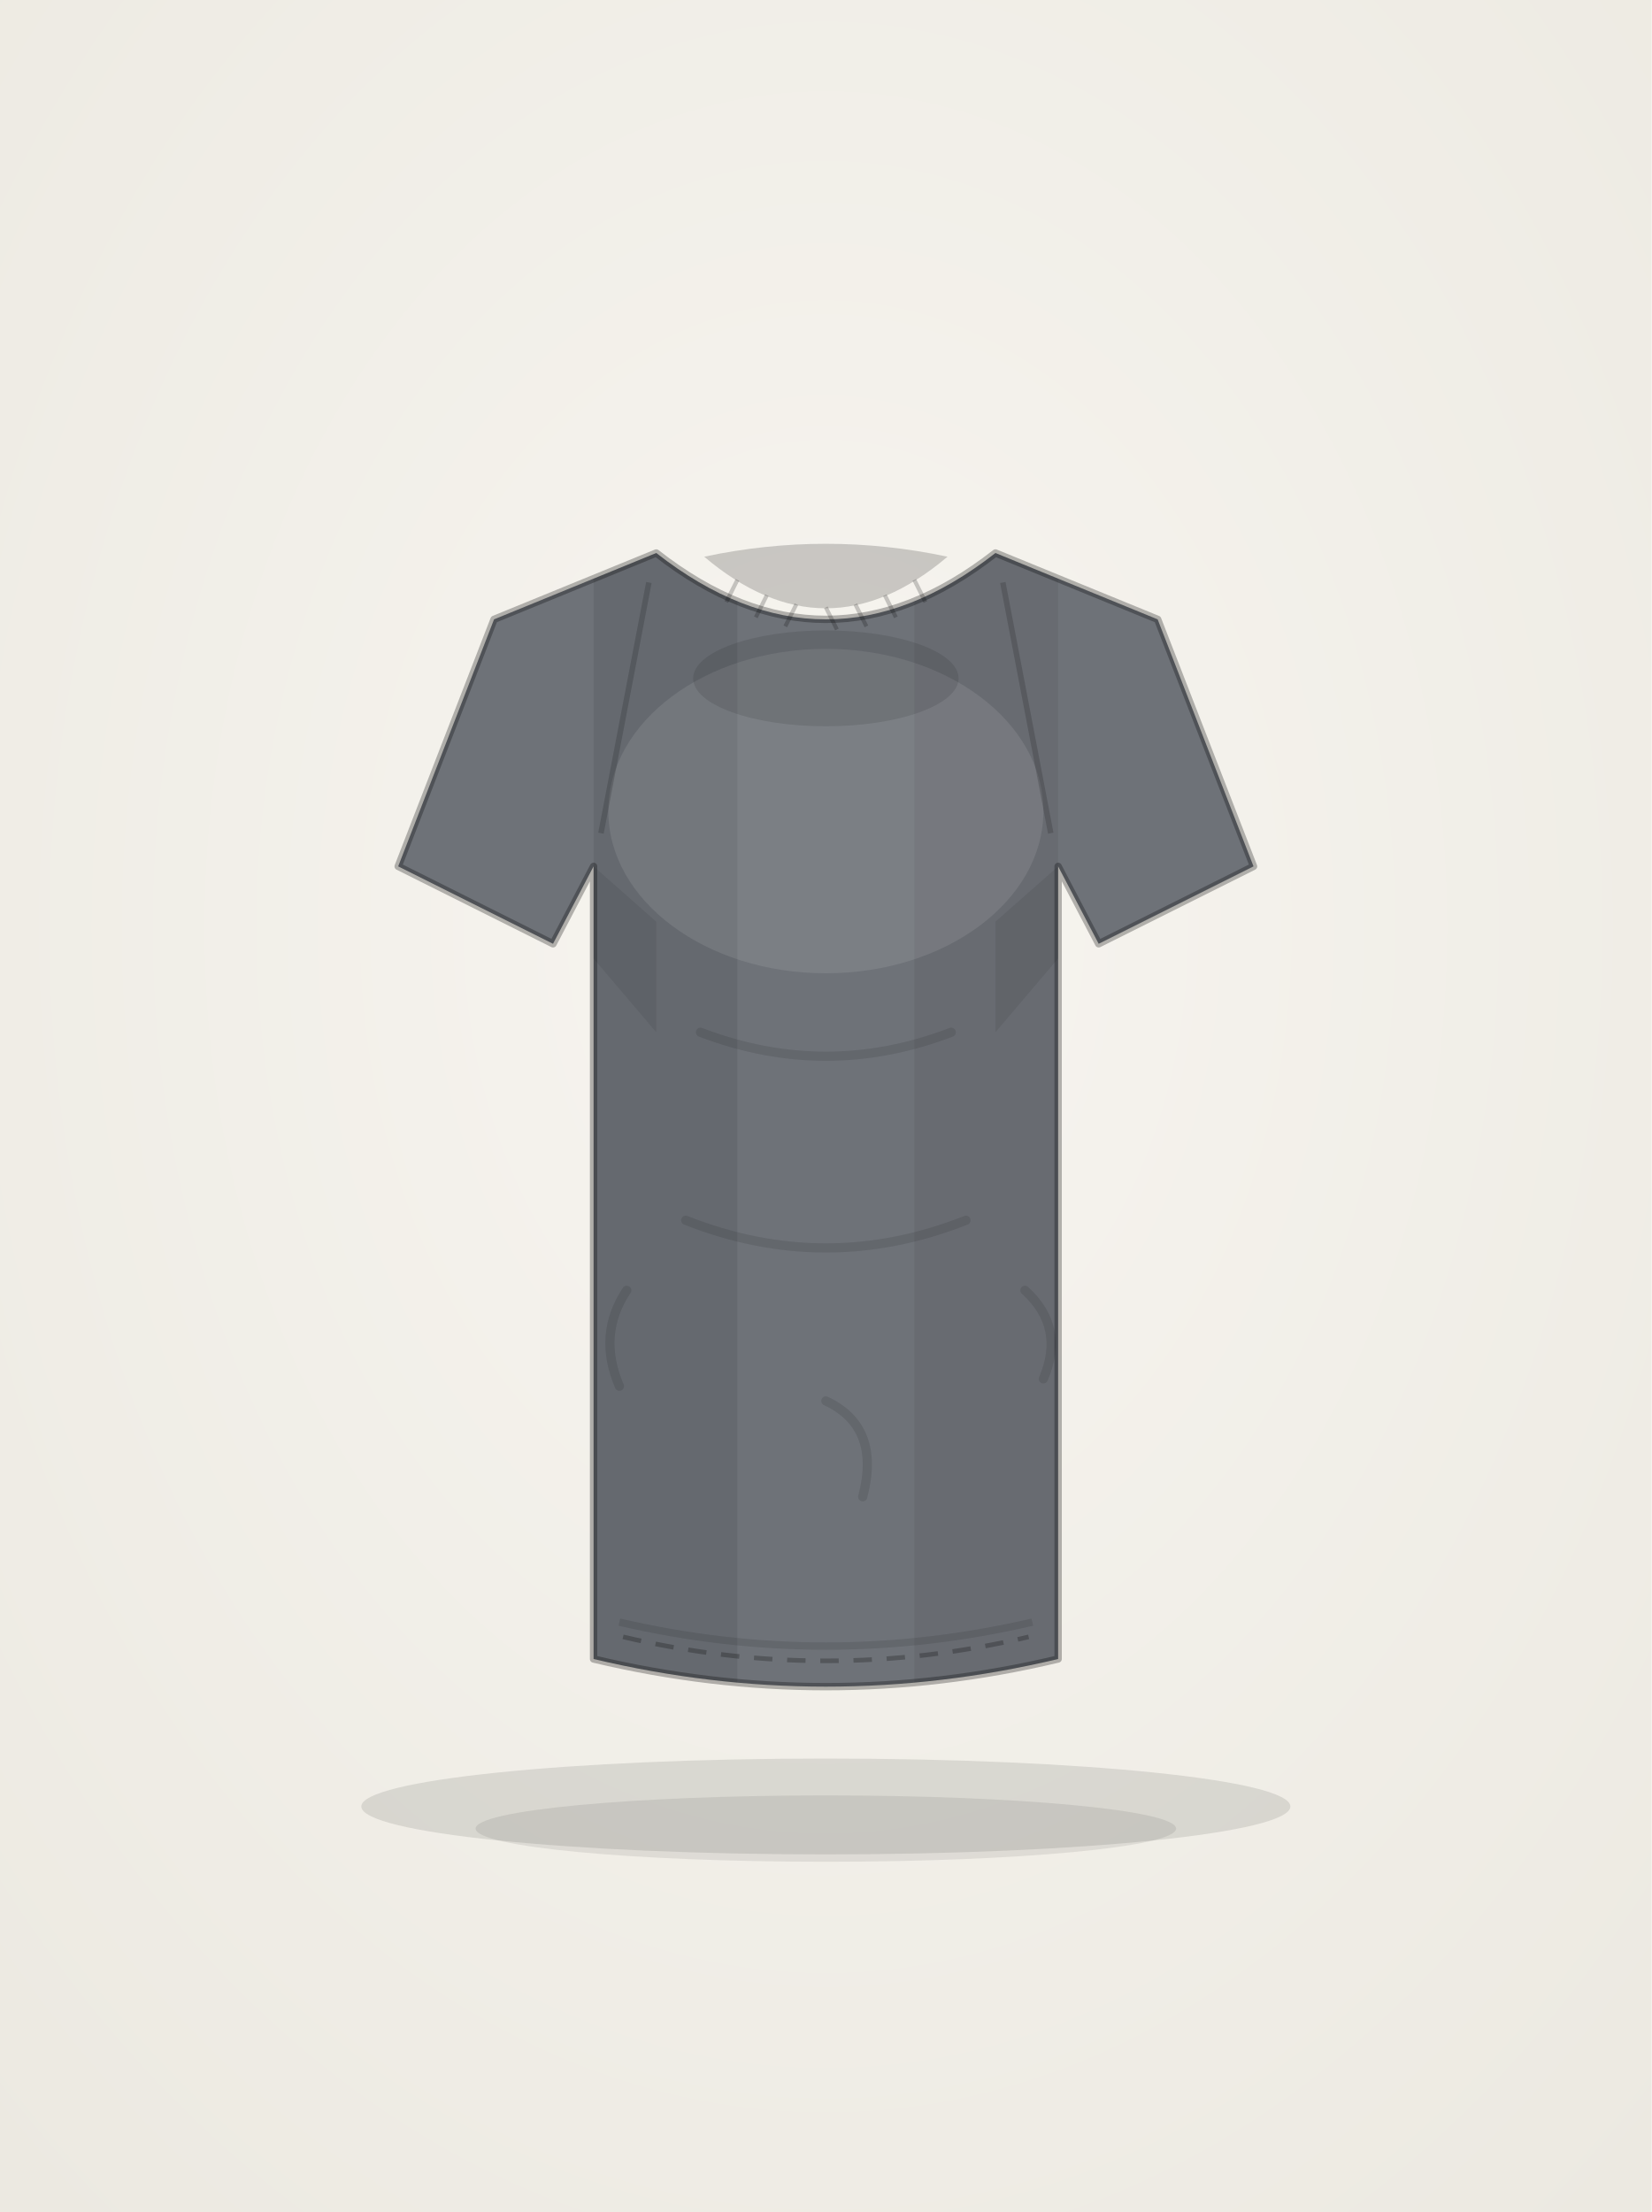
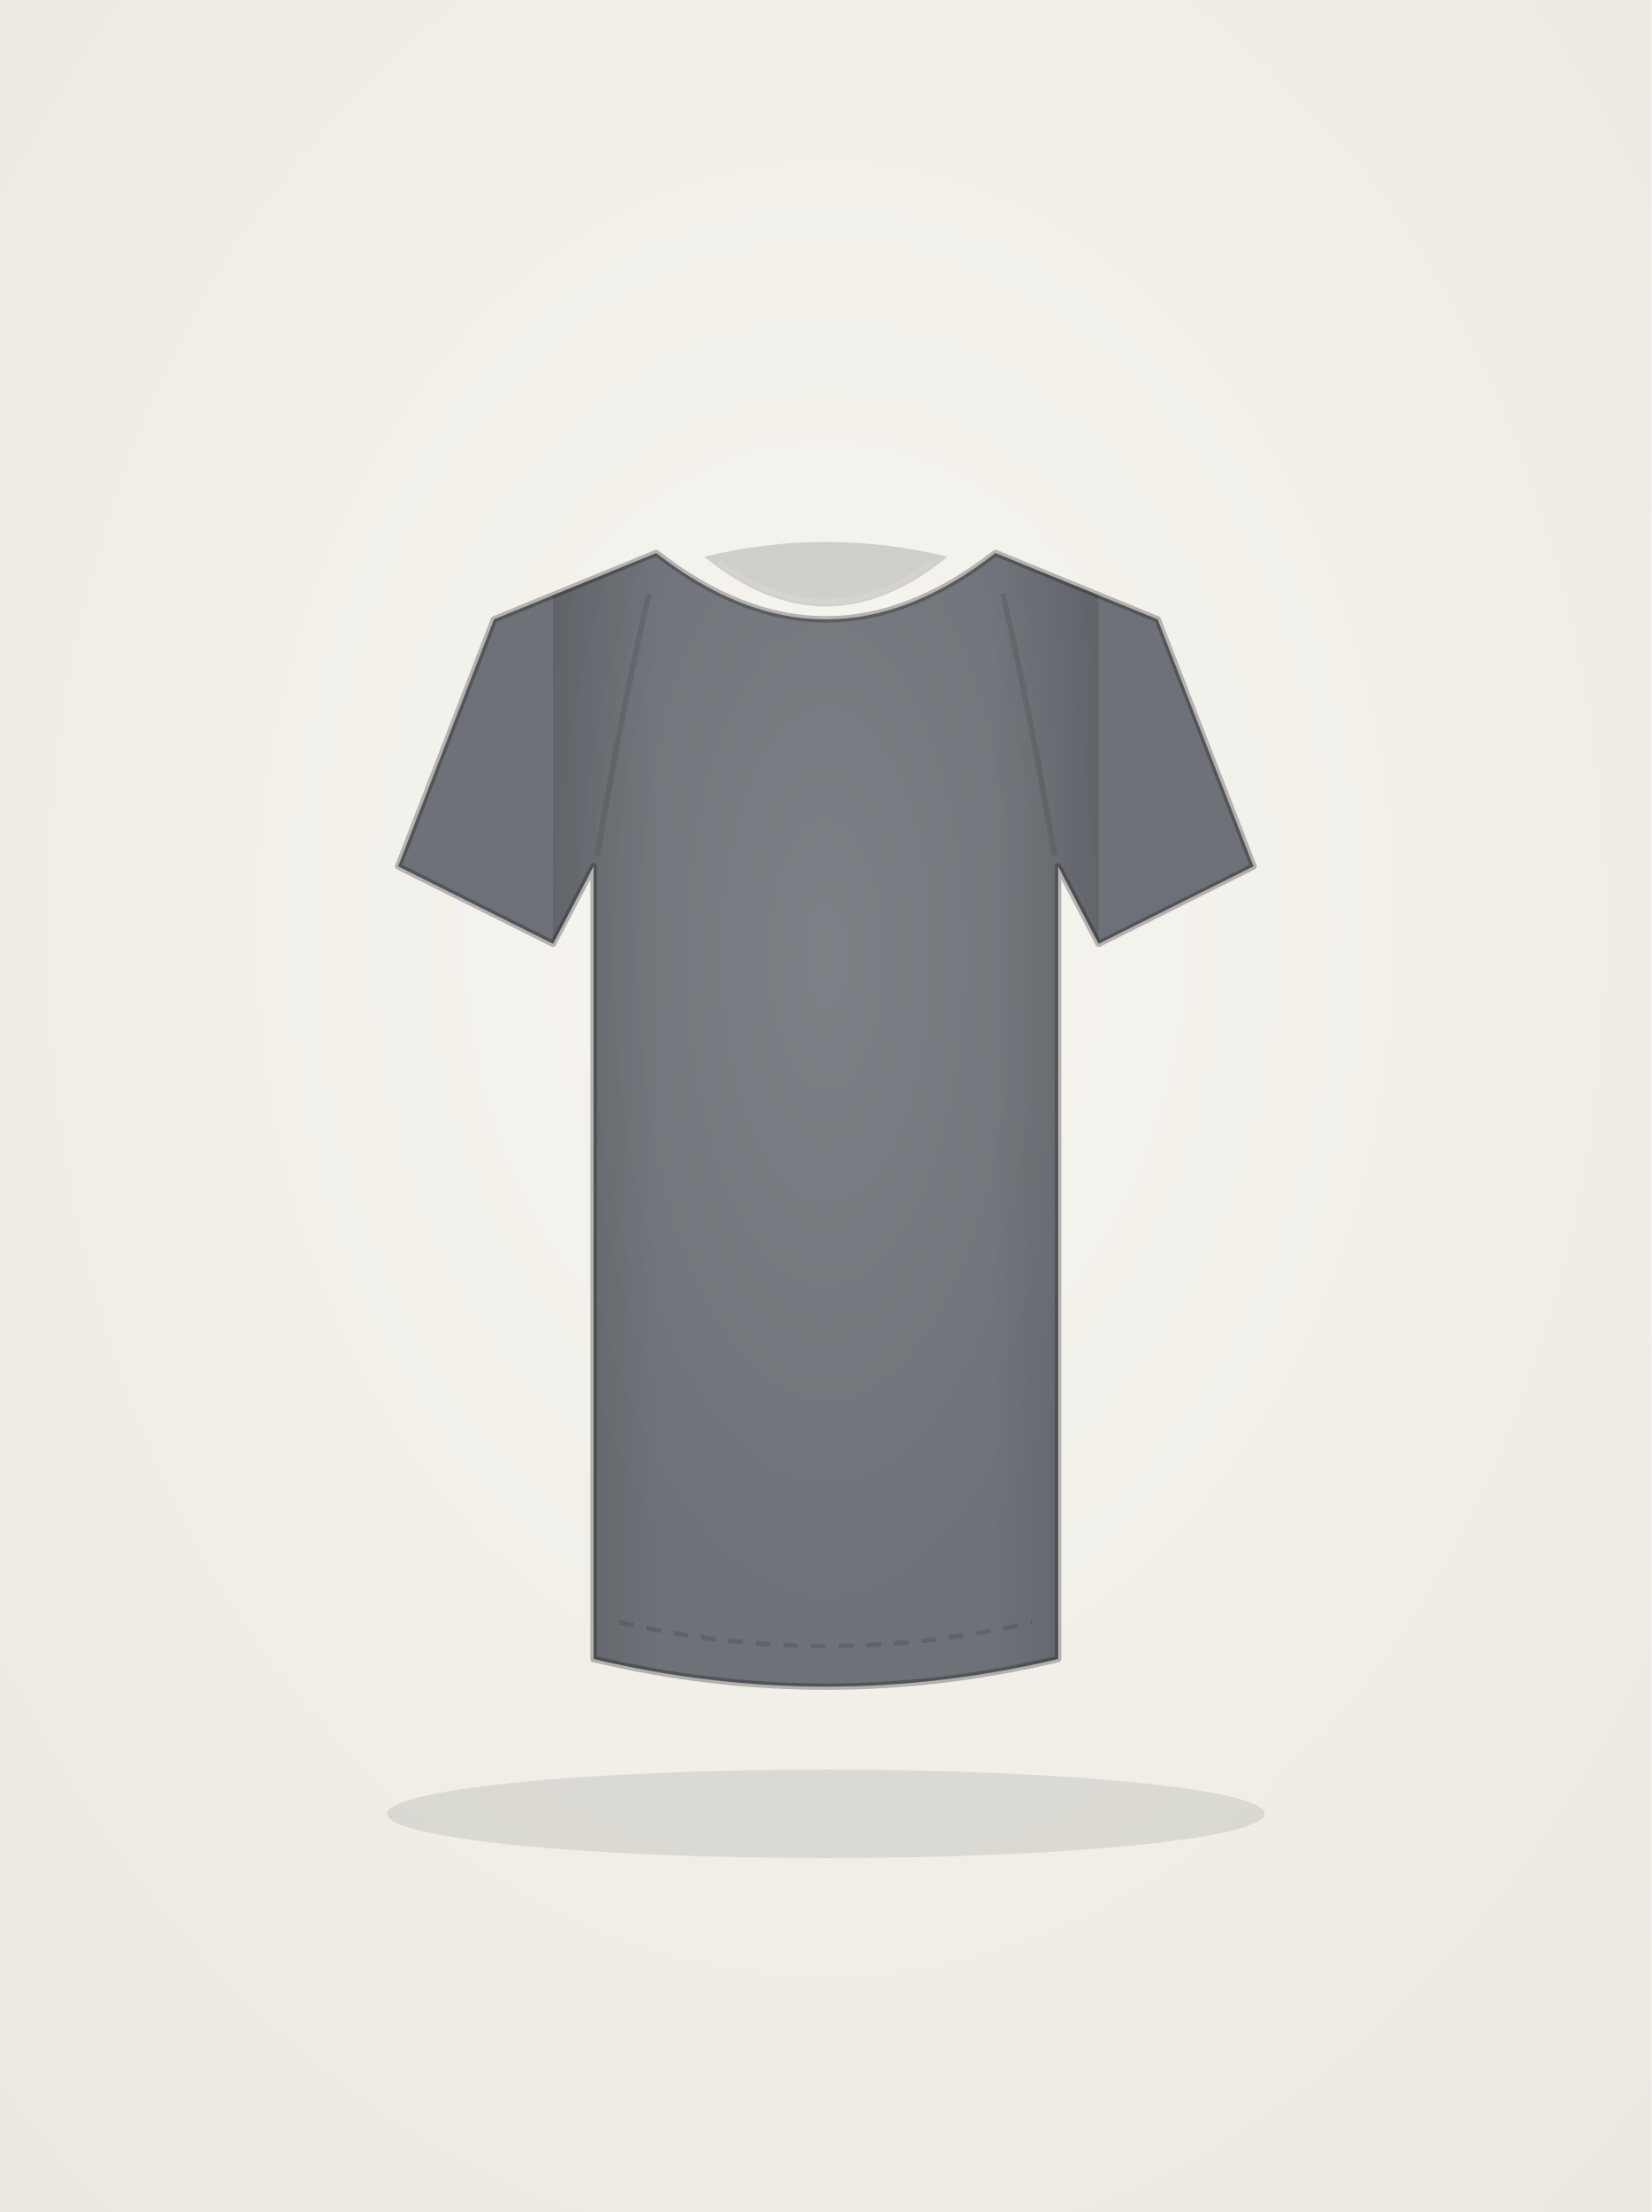
<svg xmlns="http://www.w3.org/2000/svg" viewBox="0 0 896 1200">
  <defs>
    <radialGradient id="bg" cx="50%" cy="42%" r="75%">
      <stop offset="0%" stop-color="#F7F5F0" />
      <stop offset="100%" stop-color="#ECE9E1" />
    </radialGradient>
+     <linearGradient id="sisi" x1="0" y1="0" x2="1" y2="0">
+       <stop offset="0%" stop-color="rgba(0,0,0,.13)" />
+       <stop offset="20%" stop-color="rgba(0,0,0,0)" />
+       <stop offset="80%" stop-color="rgba(0,0,0,0)" />
+       <stop offset="100%" stop-color="rgba(0,0,0,.13)" />
+     </linearGradient>
+     <radialGradient id="cahaya" cx="50%" cy="34%" r="55%">
+       <stop offset="0%" stop-color="rgba(255,255,255,.10)" />
+       <stop offset="100%" stop-color="rgba(255,255,255,0)" />
+     </radialGradient>
    <clipPath id="body-clip">
      <path d="M356 300 L268 336 L216 470 L300 512 L322 470 L322 900 Q448 930 574 900 L574 470 L596 512 L680 470 L628 336 L540 300 Q448 372 356 300 Z" />
    </clipPath>
  </defs>
  <rect width="896" height="1200" fill="url(#bg)" />
-   <ellipse cx="448" cy="980" rx="252" ry="26" fill="rgba(0,0,0,.10)" />
-   <ellipse cx="448" cy="992" rx="190" ry="18" fill="rgba(0,0,0,.08)" />
-   <path d="M356 300 L268 336 L216 470 L300 512 L322 470 L322 900 Q448 930 574 900 L574 470 L596 512 L680 470 L628 336 L540 300 Q448 372 356 300 Z" fill="#6E7278" stroke="rgba(0,0,0,.28)" stroke-width="4" stroke-linejoin="round" />
+   <ellipse cx="448" cy="984" rx="238" ry="24" fill="rgba(0,0,0,.09)" />
+   <path d="M356 300 L268 336 L216 470 L300 512 L322 470 L322 900 Q448 930 574 900 L574 470 L596 512 L680 470 L628 336 L540 300 Q448 372 356 300 Z" fill="#6E7278" stroke="rgba(0,0,0,.26)" stroke-width="3.5" stroke-linejoin="round" />
  <g clip-path="url(#body-clip)">
-     <path d="M322 300 H400 V960 H322 Z" fill="rgba(0,0,0,.08)" />
-     <path d="M496 300 H574 V960 H496 Z" fill="rgba(0,0,0,.06)" />
-     <ellipse cx="448" cy="440" rx="118" ry="88" fill="rgba(255,255,255,.09)" />
-     <ellipse cx="448" cy="368" rx="72" ry="26" fill="rgba(0,0,0,.10)" />
-     <path d="M322 470 L356 500 L356 560 L322 520 Z" fill="rgba(0,0,0,.07)" />
-     <path d="M574 470 L540 500 L540 560 L574 520 Z" fill="rgba(0,0,0,.07)" />
-     <path d="M380 560 Q448 586 516 560" fill="none" stroke="rgba(0,0,0,.10)" stroke-width="5" stroke-linecap="round" />
-     <path d="M372 662 Q448 692 524 662" fill="none" stroke="rgba(0,0,0,.10)" stroke-width="5" stroke-linecap="round" />
-     <path d="M556 700 q22 20 10 48" fill="none" stroke="rgba(0,0,0,.10)" stroke-width="5" stroke-linecap="round" />
-     <path d="M340 700 q-16 24 -4 52" fill="none" stroke="rgba(0,0,0,.10)" stroke-width="5" stroke-linecap="round" />
-     <path d="M448 760 q30 14 20 52" fill="none" stroke="rgba(0,0,0,.10)" stroke-width="5" stroke-linecap="round" />
-     <path d="M336 880 Q448 906 560 880" fill="none" stroke="rgba(0,0,0,.10)" stroke-width="4" />
-     <path d="M338 888 Q448 914 558 888" fill="none" stroke="rgba(0,0,0,.24)" stroke-width="2.5" stroke-dasharray="10 8" />
+     <rect x="300" y="280" width="296" height="700" fill="url(#sisi)" />
+     <rect x="300" y="280" width="296" height="700" fill="url(#cahaya)" />
+     <path d="M336 880 Q448 906 560 880" fill="none" stroke="rgba(0,0,0,.13)" stroke-width="2.5" stroke-dasharray="8 7" />
  </g>
-   <path d="M352 316 L326 452" stroke="rgba(0,0,0,.16)" stroke-width="3" />
-   <path d="M544 316 L570 452" stroke="rgba(0,0,0,.16)" stroke-width="3" />
-   <path d="M382 302 Q448 358 514 302 Q448 288 382 302 Z" fill="rgba(0,0,0,.18)" />
-   <line x1="400.0" y1="314.6" x2="394.0" y2="326.6" stroke="rgba(0,0,0,.20)" stroke-width="2.2" />
-   <line x1="416.0" y1="322.9" x2="410.0" y2="334.9" stroke="rgba(0,0,0,.20)" stroke-width="2.2" />
-   <line x1="432.0" y1="327.8" x2="426.0" y2="339.8" stroke="rgba(0,0,0,.20)" stroke-width="2.2" />
-   <line x1="448.0" y1="329.5" x2="454.0" y2="341.5" stroke="rgba(0,0,0,.20)" stroke-width="2.2" />
-   <line x1="464.0" y1="327.8" x2="470.0" y2="339.8" stroke="rgba(0,0,0,.20)" stroke-width="2.2" />
-   <line x1="480.0" y1="322.9" x2="486.0" y2="334.9" stroke="rgba(0,0,0,.20)" stroke-width="2.2" />
-   <line x1="496.0" y1="314.6" x2="502.0" y2="326.6" stroke="rgba(0,0,0,.20)" stroke-width="2.2" />
+   <path d="M352 322 Q336 392 324 464" fill="none" stroke="rgba(0,0,0,.10)" stroke-width="3" />
+   <path d="M544 322 Q560 392 572 464" fill="none" stroke="rgba(0,0,0,.10)" stroke-width="3" />
+   <path d="M382 302 Q448 356 514 302 Q448 286 382 302 Z" fill="rgba(0,0,0,.15)" />
+   <path d="M390 305 Q448 348 506 305" fill="none" stroke="rgba(255,255,255,.10)" stroke-width="3" />
</svg>
